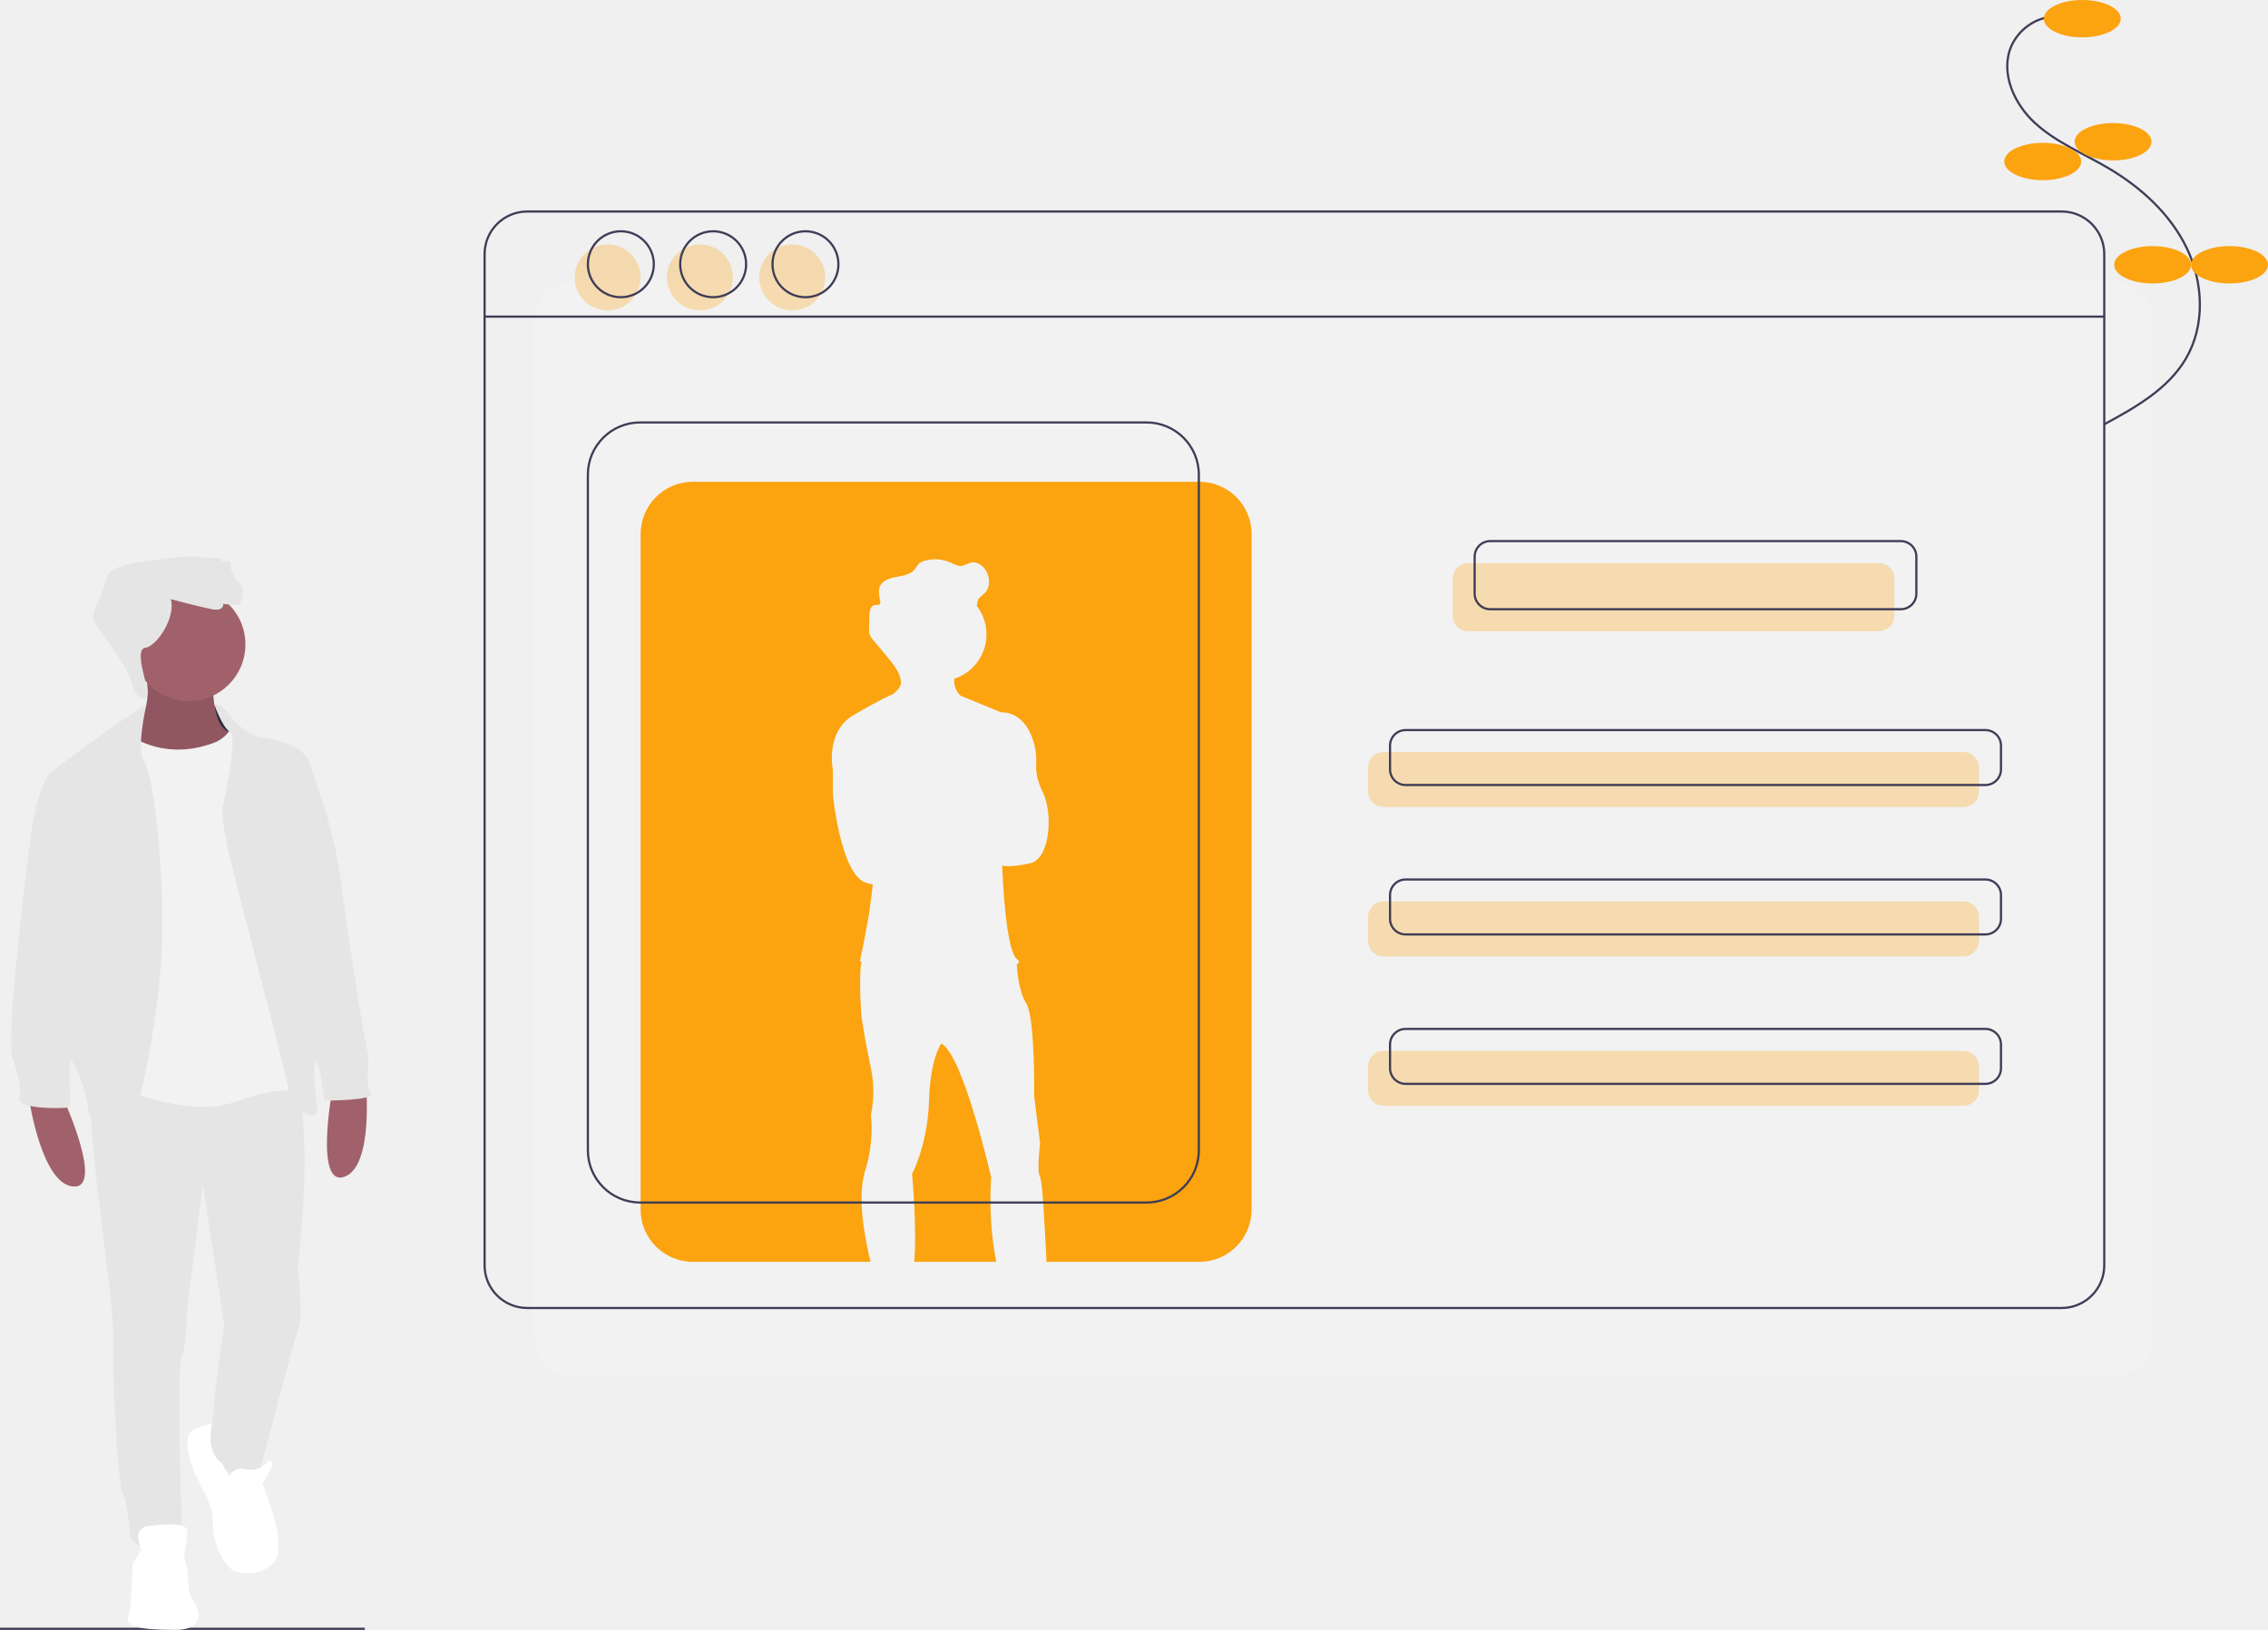
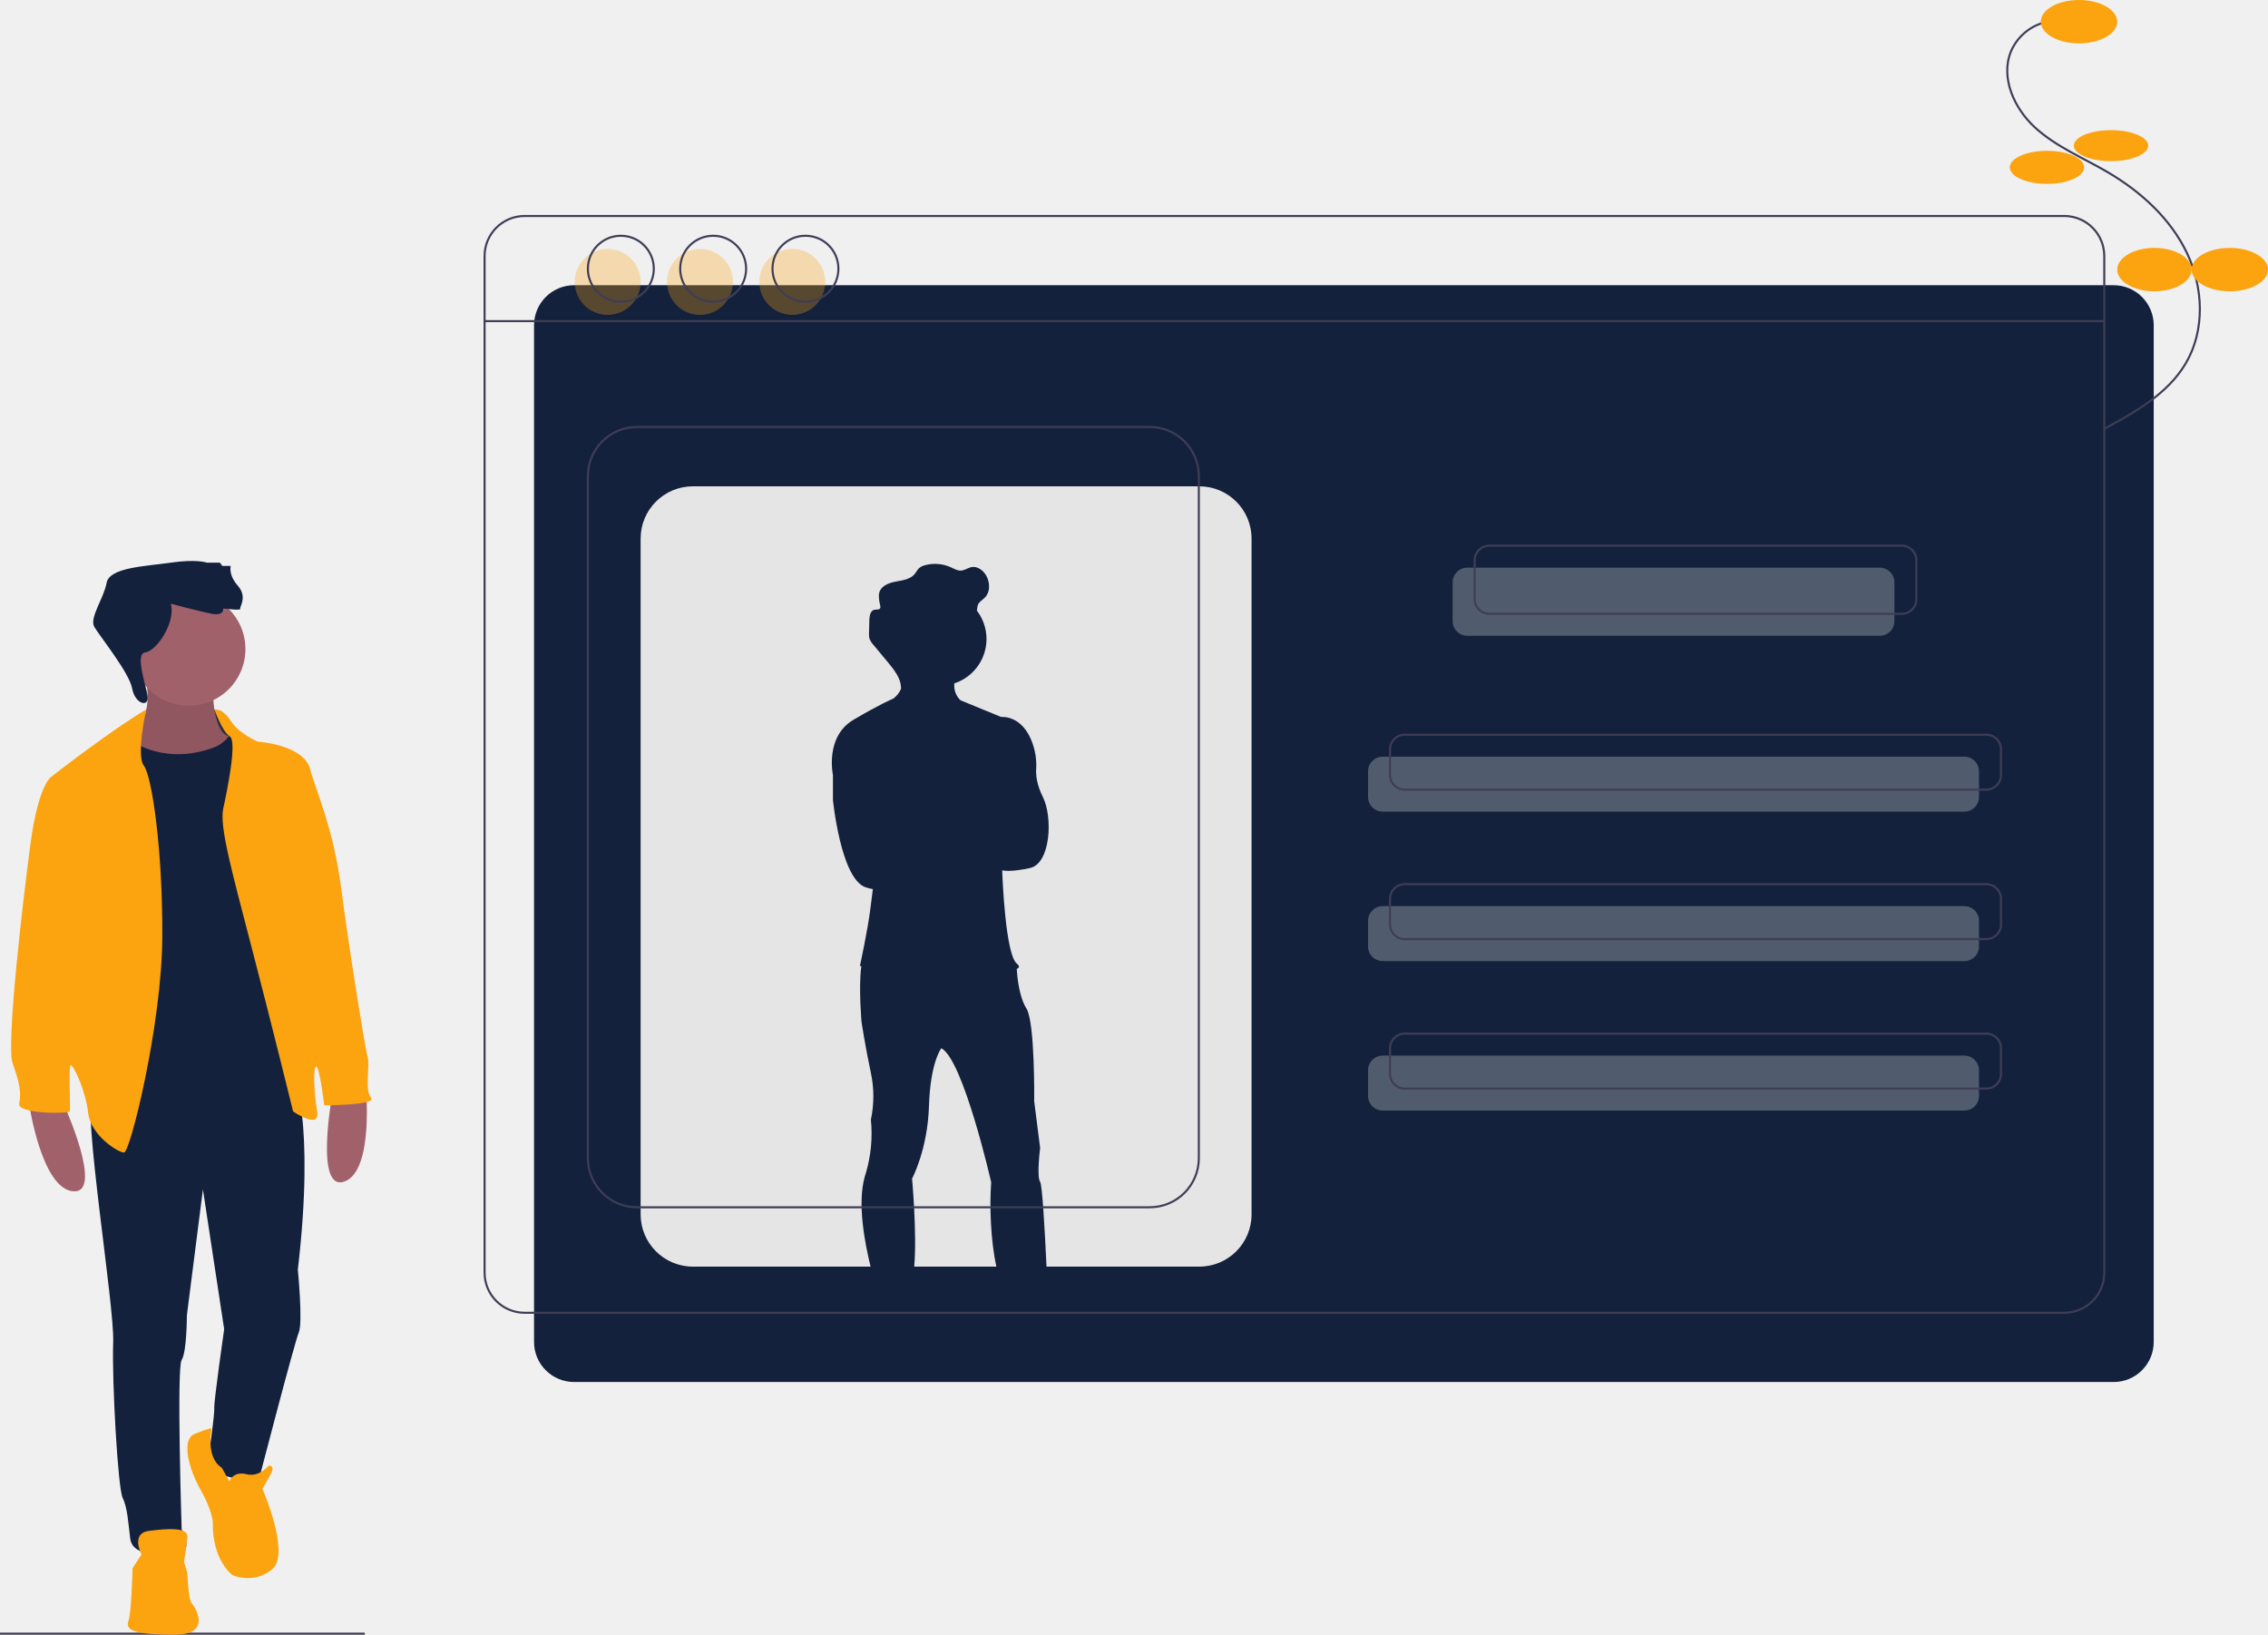
- <svg xmlns="http://www.w3.org/2000/svg" id="contacts" width="1032" height="741.753" viewBox="0 0 1032 741.753">
-   <line id="Linie_11" data-name="Linie 11" x2="166" transform="translate(0 741.253)" fill="none" stroke="#3f3d56" stroke-miterlimit="10" stroke-width="1" />
-   <rect id="Rechteck_45" data-name="Rechteck 45" width="737" height="499" rx="19.398" transform="translate(243 127.753)" fill="#f2f2f2" />
-   <rect id="Rechteck_46" data-name="Rechteck 46" width="737" height="499" rx="19.398" transform="translate(220.5 96.253)" fill="none" stroke="#3f3d56" stroke-miterlimit="10" stroke-width="1" />
-   <line id="Linie_12" data-name="Linie 12" x2="737" transform="translate(220.5 144.093)" fill="none" stroke="#3f3d56" stroke-miterlimit="10" stroke-width="1" />
-   <rect id="Rechteck_47" data-name="Rechteck 47" width="201" height="31" rx="7.093" transform="translate(661 256.253)" fill="#fca310" opacity="0.3" />
-   <rect id="Rechteck_48" data-name="Rechteck 48" width="278" height="25" rx="7.093" transform="translate(622.5 342.253)" fill="#fca310" opacity="0.3" />
-   <rect id="Rechteck_49" data-name="Rechteck 49" width="278" height="25" rx="7.093" transform="translate(622.5 410.253)" fill="#fca310" opacity="0.3" />
-   <rect id="Rechteck_50" data-name="Rechteck 50" width="278" height="25" rx="7.093" transform="translate(622.5 478.253)" fill="#fca310" opacity="0.3" />
-   <rect id="Rechteck_51" data-name="Rechteck 51" width="201" height="31" rx="7.093" transform="translate(671 246.253)" fill="none" stroke="#3f3d56" stroke-miterlimit="10" stroke-width="1" />
-   <rect id="Rechteck_52" data-name="Rechteck 52" width="278" height="25" rx="7.093" transform="translate(632.5 332.253)" fill="none" stroke="#3f3d56" stroke-miterlimit="10" stroke-width="1" />
-   <rect id="Rechteck_53" data-name="Rechteck 53" width="278" height="25" rx="7.093" transform="translate(632.5 400.253)" fill="none" stroke="#3f3d56" stroke-miterlimit="10" stroke-width="1" />
-   <rect id="Rechteck_54" data-name="Rechteck 54" width="278" height="25" rx="7.093" transform="translate(632.5 468.253)" fill="none" stroke="#3f3d56" stroke-miterlimit="10" stroke-width="1" />
-   <circle id="Ellipse_116" data-name="Ellipse 116" cx="15" cy="15" r="15" transform="translate(261.5 111.253)" fill="#fca310" opacity="0.3" />
-   <circle id="Ellipse_117" data-name="Ellipse 117" cx="15" cy="15" r="15" transform="translate(303.5 111.253)" fill="#fca310" opacity="0.3" />
-   <circle id="Ellipse_118" data-name="Ellipse 118" cx="15" cy="15" r="15" transform="translate(345.5 111.253)" fill="#fca310" opacity="0.3" />
-   <circle id="Ellipse_119" data-name="Ellipse 119" cx="15" cy="15" r="15" transform="translate(267.5 105.253)" fill="none" stroke="#3f3d56" stroke-miterlimit="10" stroke-width="1" />
-   <circle id="Ellipse_120" data-name="Ellipse 120" cx="15" cy="15" r="15" transform="translate(309.5 105.253)" fill="none" stroke="#3f3d56" stroke-miterlimit="10" stroke-width="1" />
-   <circle id="Ellipse_121" data-name="Ellipse 121" cx="15" cy="15" r="15" transform="translate(351.5 105.253)" fill="none" stroke="#3f3d56" stroke-miterlimit="10" stroke-width="1" />
-   <path id="Pfad_427" data-name="Pfad 427" d="M537.854,653.379c-2.511-11.568-3.177-27.369-2.333-38.36,0,0-12.7-55.786-22.69-60.991l0,0c-.153.2-5,6.554-5.617,26.224-.625,19.983-7.7,33.1-7.7,33.1s2.29,24.908.98,40.028Z" transform="translate(-84.5 -79.126)" fill="#fca310" />
-   <path id="Pfad_428" data-name="Pfad 428" d="M630.228,298.379H399.772A23.772,23.772,0,0,0,376,322.151V629.607a23.772,23.772,0,0,0,23.772,23.772h80.855c-2.7-11.2-6.057-28.691-2.657-40.852l0-.008,0,.005c.159-.568.327-1.127.516-1.67a63.5,63.5,0,0,0,2.292-24.354,50.61,50.61,0,0,0,0-21.232c-2.5-11.656-4.246-23.105-4.246-23.105s-1.377-15.4-.175-24.844c.027-.207.058-.4.087-.605l-.662-.152s3.539-16.028,4.788-26.227c.295-2.408.683-5.46,1.1-8.715a20.947,20.947,0,0,1-3.393-.86C467.039,476.8,463.5,441,463.5,441V429.656s-3.747-17.381,9.367-25.083c12.628-7.416,17.67-9.446,18.026-9.586.1-.069.19-.131.288-.207a11.062,11.062,0,0,0,3.29-4.234q.026-.429.012-.852c-.213-4.067-3.044-7.765-5.73-10.992l-6.873-8.257a8.072,8.072,0,0,1-1.77-2.865,6.6,6.6,0,0,1-.187-1.8q0-.337,0-.673.056-3.078.167-6.155c.064-1.792.516-4.054,2.271-4.422.913-.192,2.121.142,2.6-.656a1.565,1.565,0,0,0,.117-1.061c-.006.027-.007.054-.015.081-.006-.033-.012-.067-.018-.1a22.439,22.439,0,0,1-.651-4.386,5.843,5.843,0,0,1,.282-1.97c1.017-2.975,4.518-4.2,7.611-4.757s6.567-1.044,8.508-3.517a26.963,26.963,0,0,1,1.689-2.374,6.629,6.629,0,0,1,3.166-1.6,17.5,17.5,0,0,1,11.506,1.021c1.5.683,3,1.6,4.641,1.5,1.705-.108,3.162-1.308,4.845-1.6,2.719-.472,5.319,1.566,6.659,3.978a9.851,9.851,0,0,1,1.233,5.023,6.912,6.912,0,0,1-1.764,4.741c-1.17,1.241-2.916,2.094-3.4,3.73-.2.666-.152,1.383-.327,2.055-.022.084-.057.162-.086.244.032.042.067.081.1.123a21.231,21.231,0,0,1-10.332,33.019c-.008.211-.016.421-.015.633a9.173,9.173,0,0,0,2.84,7.065l18.547,7.606s11.166-1.353,15.195,15.31a28.827,28.827,0,0,1,.69,8.457c-.146,2.512.2,6.936,3.057,12.66,4.579,9.159,3.539,30.182-5.828,32.264-8.872,1.972-12.324,1.143-12.664,1.05l-.02.368c.146,3.945,1.55,37.969,6.648,42.086,1.41,1.138,1.14,1.908-.016,2.426l0,0s.009.219.031.612c.153,2.488.94,11.965,4.353,17.357,3.956,6.245,3.541,42.257,3.541,42.257l2.7,21.232s-1.664,13.114,0,15.4c.946,1.3,2.091,21.4,2.905,38.57h69.53A23.772,23.772,0,0,0,654,629.608V322.151a23.772,23.772,0,0,0-23.772-23.772Z" transform="translate(-84.5 -79.126)" fill="#fca310" />
-   <rect id="Rechteck_55" data-name="Rechteck 55" width="278" height="355" rx="23.772" transform="translate(267.5 192.253)" fill="none" stroke="#3f3d56" stroke-miterlimit="10" stroke-width="1" />
-   <path id="Pfad_429" data-name="Pfad 429" d="M185.324,400.757S176,398,174,401s2.727,24.748,2.727,24.748L197.273,427,190.1,408.89Z" transform="translate(-84.5 -79.126)" fill="#2f2e41" />
-   <path id="Pfad_430" data-name="Pfad 430" d="M113.444,579.347s18.695,41.042,4.3,39.753-19.984-39.753-19.984-39.753Z" transform="translate(-84.5 -79.126)" fill="#a0616a" />
-   <path id="Pfad_431" data-name="Pfad 431" d="M235.711,575.071s-8.2,44.348,5.455,39.611,9.764-43.409,9.764-43.409Z" transform="translate(-84.5 -79.126)" fill="#a0616a" />
-   <path id="Pfad_432" data-name="Pfad 432" d="M181.347,390.466s-.215,20.629,7.736,21.7S184.57,424.2,184.57,424.2L170.388,427l-20.414-1.5-9.025-11.6s15.9-7.521,9.025-30.943Z" transform="translate(-84.5 -79.126)" fill="#a0616a" />
-   <path id="Pfad_433" data-name="Pfad 433" d="M181.347,390.466s-.215,20.629,7.736,21.7S184.57,424.2,184.57,424.2L170.388,427l-20.414-1.5-9.025-11.6s15.9-7.521,9.025-30.943Z" transform="translate(-84.5 -79.126)" opacity="0.1" />
-   <path id="Pfad_434" data-name="Pfad 434" d="M217.876,564.95s10.1,21.7,2.149,89.82c0,0,2.364,24.067.43,28.579S202.62,749.1,202.62,749.1s-20.414,4.513-23.207-9.025c0,0,2.793-19.339,2.579-22.348s4.513-35.885,4.513-35.885l-9.67-63.6-7.306,57.373s0,16.546-2.364,20.2,0,77.142,0,77.142,6.661,11.174-3.438,11.389-19.124-.215-19.984-7.306-1.289-14.182-3.438-18.48-4.942-53.505-4.3-70.7-14.182-105.507-9.455-114.747S217.876,564.95,217.876,564.95Z" transform="translate(-84.5 -79.126)" fill="#e5e5e5" />
-   <circle id="Ellipse_122" data-name="Ellipse 122" cx="25.786" cy="25.786" r="25.786" transform="translate(60.102 267.504)" fill="#a0616a" />
-   <path id="Pfad_435" data-name="Pfad 435" d="M144.6,414.318s15.686,11.6,38.464,2.364c0,0,7.521-3.653,6.876-9.24s15.686,44.91,15.686,44.91l16.546,87.886-.86,35.885s-7.306-3.653-30.083,4.513-59.952-9.24-59.952-9.24l1.289-92.184,1.289-53.72,3.438-11.818S139.015,410.45,144.6,414.318Z" transform="translate(-84.5 -79.126)" fill="#f2f2f2" />
-   <path id="Pfad_436" data-name="Pfad 436" d="M182.063,399.893s3.8-.617,7.449,5.185,12.248,9.455,12.248,9.455S222.6,415.822,225.612,427s10.529,26.43,14.182,54.58,10.959,73.06,12.033,76.713-1.5,14.827,1.5,18.265-21.273,3.438-21.273,3.438-2.149-17.62-3.653-17.62-1.074,11.818.43,20.414-10.959,0-10.959,0-9.67-39.323-18.91-74.779-14.612-55.01-12.893-62.96,6.446-30.728,3.008-32.877S182.063,399.893,182.063,399.893Z" transform="translate(-84.5 -79.126)" fill="#e5e5e5" />
-   <path id="Pfad_437" data-name="Pfad 437" d="M151.076,399.874s-5.614,3.055-19.8,13.155-23.852,17.835-23.852,17.835-5.587,4.3-9.025,29.868-11.174,91.754-8.165,100.135,4.083,13.323,3.008,18.265,22.563,4.727,22.992,3.653-.645-20.629.43-21.058,6.876,11.6,7.951,21.7,13.538,18.05,16.331,18.05,17.191-58.233,17.405-97.986-4.727-73.275-8.38-78S151.076,399.874,151.076,399.874Z" transform="translate(-84.5 -79.126)" fill="#e5e5e5" />
-   <path id="Pfad_438" data-name="Pfad 438" d="M188.867,751.037s1.719-4.727,7.736-3.223,10.1-3.868,10.1-3.868,3.223-.43,1.074,3.653-3.868,6.876-3.868,6.876,12.893,29.439,4.513,36.53-18.05,2.793-18.05,2.793-9.455-6.661-9.025-24.282c0,0-.43-5.587-5.587-14.612s-9.025-22.777-2.793-25.356,7.835-2.674,7.835-2.674-2.916,13.337,4.616,18Z" transform="translate(-84.5 -79.126)" fill="#fff" />
-   <path id="Pfad_439" data-name="Pfad 439" d="M148.9,784.344s-5.157-9.67,3.438-10.744,17.835-1.719,17.405,2.793-1.5,11.389-1.5,11.389l1.5,4.942s.43,12.248,1.934,13.752,9.67,14.4-7.736,14.4-22.563-1.934-21.058-6.017,1.934-24.282,1.934-24.282Z" transform="translate(-84.5 -79.126)" fill="#fff" />
-   <path id="Pfad_440" data-name="Pfad 440" d="M162.222,351.788s12.033,3.223,18.265,4.513,5.587-2.364,5.587-2.364,8.165,1.074,7.736.215,3.438-5.372-1.074-10.529-3.223-9.025-3.223-9.025h-3.868l-1.074-1.5h-6.017s-4.512-1.719-16.331,0-27.935,2.149-29.224,9.24-7.951,15.9-5.587,19.984,15.9,20.843,17.19,27.935,7.309,8.667,7.093,4.226-6.233-19.912-1.076-20.557S164.586,360.168,162.222,351.788Z" transform="translate(-84.5 -79.126)" fill="#e5e5e5" />
-   <path id="Pfad_441" data-name="Pfad 441" d="M1019.381,86.584a22.982,22.982,0,0,0-19.81,13.851c-4.954,11.974,1.424,26.039,11,34.77s21.874,13.722,33.048,20.282c15.01,8.811,28.5,21.043,36.007,36.744s8.309,35.15-.519,50.15c-8.194,13.922-23.093,22.255-37.3,29.94" transform="translate(-84.5 -79.126)" fill="none" stroke="#3f3d56" stroke-miterlimit="10" stroke-width="1" />
-   <ellipse id="Ellipse_123" data-name="Ellipse 123" cx="17.5" cy="8.5" rx="17.5" ry="8.5" transform="translate(930)" fill="#fca310" />
-   <ellipse id="Ellipse_124" data-name="Ellipse 124" cx="17.5" cy="8.5" rx="17.5" ry="8.5" transform="translate(944 56)" fill="#fca310" />
-   <ellipse id="Ellipse_125" data-name="Ellipse 125" cx="17.5" cy="8.5" rx="17.5" ry="8.5" transform="translate(912 65)" fill="#fca310" />
-   <ellipse id="Ellipse_126" data-name="Ellipse 126" cx="17.5" cy="8.5" rx="17.5" ry="8.5" transform="translate(962 112)" fill="#fca310" />
-   <ellipse id="Ellipse_127" data-name="Ellipse 127" cx="17.5" cy="8.5" rx="17.5" ry="8.5" transform="translate(997 112)" fill="#fca310" />
+ <svg xmlns="http://www.w3.org/2000/svg" width="1098" height="791.322" viewBox="0 0 1098 791.322">
+   <g transform="translate(0 0.425)">
+     <line x2="176.616" transform="translate(0 790.372)" fill="none" stroke="#3f3d56" stroke-miterlimit="10" stroke-width="1" />
+     <rect width="784.134" height="530.913" rx="19.398" transform="translate(258.541 137.636)" fill="#13213c" />
+     <rect width="784.134" height="530.913" rx="19.398" transform="translate(234.602 104.122)" fill="none" stroke="#3f3d56" stroke-miterlimit="10" stroke-width="1" />
+     <line x2="784.134" transform="translate(234.602 155.021)" fill="none" stroke="#3f3d56" stroke-miterlimit="10" stroke-width="1" />
+     <rect width="213.855" height="32.983" rx="7.093" transform="translate(703.273 274.354)" fill="#e5e5e5" opacity="0.3" />
+     <rect width="295.779" height="26.599" rx="7.093" transform="translate(662.311 365.854)" fill="#e5e5e5" opacity="0.3" />
+     <rect width="295.779" height="26.599" rx="7.093" transform="translate(662.311 438.203)" fill="#e5e5e5" opacity="0.3" />
+     <rect width="295.779" height="26.599" rx="7.093" transform="translate(662.311 510.552)" fill="#e5e5e5" opacity="0.3" />
+     <rect width="213.855" height="32.983" rx="7.093" transform="translate(713.913 263.715)" fill="none" stroke="#3f3d56" stroke-miterlimit="10" stroke-width="1" />
+     <rect width="295.779" height="26.599" rx="7.093" transform="translate(672.951 355.215)" fill="none" stroke="#3f3d56" stroke-miterlimit="10" stroke-width="1" />
+     <rect width="295.779" height="26.599" rx="7.093" transform="translate(672.951 427.563)" fill="none" stroke="#3f3d56" stroke-miterlimit="10" stroke-width="1" />
+     <rect width="295.779" height="26.599" rx="7.093" transform="translate(672.951 499.912)" fill="none" stroke="#3f3d56" stroke-miterlimit="10" stroke-width="1" />
+     <circle cx="15.959" cy="15.959" r="15.959" transform="translate(278.224 120.081)" fill="#fca310" opacity="0.3" />
+     <circle cx="15.959" cy="15.959" r="15.959" transform="translate(322.91 120.081)" fill="#fca310" opacity="0.3" />
+     <circle cx="15.959" cy="15.959" r="15.959" transform="translate(367.596 120.081)" fill="#fca310" opacity="0.3" />
+     <circle cx="15.959" cy="15.959" r="15.959" transform="translate(284.608 113.697)" fill="none" stroke="#3f3d56" stroke-miterlimit="10" stroke-width="1" />
+     <circle cx="15.959" cy="15.959" r="15.959" transform="translate(329.294 113.697)" fill="none" stroke="#3f3d56" stroke-miterlimit="10" stroke-width="1" />
+     <circle cx="15.959" cy="15.959" r="15.959" transform="translate(373.98 113.697)" fill="none" stroke="#3f3d56" stroke-miterlimit="10" stroke-width="1" />
+     <path d="M540.306,659.733c-2.672-12.308-3.38-29.12-2.482-40.814,0,0-13.51-59.354-24.141-64.892l0,0c-.163.209-5.322,6.973-5.976,27.9-.664,21.261-8.192,35.213-8.192,35.213s2.436,26.5,1.043,42.588Z" transform="translate(-57.958 -47.042)" fill="#e5e5e5" />
+     <path d="M646.487,298.379h-245.2A25.292,25.292,0,0,0,376,323.671v327.12a25.292,25.292,0,0,0,25.292,25.292h86.026c-2.873-11.916-6.444-30.525-2.827-43.465l0-.008,0,.006c.169-.6.348-1.2.549-1.777a67.561,67.561,0,0,0,2.438-25.911,53.848,53.848,0,0,0,0-22.59c-2.657-12.4-4.518-24.583-4.518-24.583s-1.465-16.387-.186-26.433c.028-.221.061-.43.092-.644-.451-.1-.7-.162-.7-.162s3.765-17.053,5.094-27.9c.314-2.562.727-5.809,1.174-9.272a22.3,22.3,0,0,1-3.61-.915c-11.959-4.208-15.724-42.3-15.724-42.3v-12.07s-3.986-18.492,9.966-26.687c13.436-7.891,18.8-10.05,19.179-10.2.1-.073.2-.14.307-.221a11.768,11.768,0,0,0,3.5-4.5q.028-.456.013-.907c-.227-4.327-3.239-8.262-6.1-11.7l-7.313-8.785a8.591,8.591,0,0,1-1.884-3.048,7.027,7.027,0,0,1-.2-1.919q0-.359,0-.716.06-3.275.178-6.549c.069-1.907.549-4.313,2.416-4.7.971-.2,2.257.152,2.77-.7a1.664,1.664,0,0,0,.124-1.128c-.006.028-.008.058-.016.086-.006-.036-.012-.071-.019-.106a23.878,23.878,0,0,1-.692-4.667,6.215,6.215,0,0,1,.3-2.1c1.082-3.165,4.807-4.464,8.1-5.062s6.987-1.111,9.052-3.742a28.708,28.708,0,0,1,1.8-2.526,7.053,7.053,0,0,1,3.368-1.7,18.616,18.616,0,0,1,12.242,1.086c1.592.727,3.192,1.705,4.938,1.594,1.814-.115,3.364-1.392,5.155-1.7,2.893-.5,5.659,1.666,7.084,4.233a10.48,10.48,0,0,1,1.312,5.344,7.355,7.355,0,0,1-1.877,5.044c-1.245,1.321-3.1,2.228-3.62,3.968-.21.708-.162,1.471-.348,2.186-.023.089-.061.173-.092.259.034.044.071.087.105.131a22.589,22.589,0,0,1-10.993,35.131c-.009.224-.017.448-.016.673a9.76,9.76,0,0,0,3.021,7.517l19.733,8.092s11.88-1.44,16.167,16.289a30.68,30.68,0,0,1,.734,9c-.156,2.673.208,7.379,3.253,13.47,4.872,9.745,3.765,32.113-6.2,34.327-9.439,2.1-13.112,1.216-13.474,1.117l-.021.391c.156,4.2,1.649,40.4,7.073,44.778,1.5,1.211,1.213,2.029-.017,2.581l0,0s.01.233.033.651c.163,2.648,1,12.73,4.631,18.467,4.209,6.644,3.767,44.96,3.767,44.96l2.877,22.59s-1.771,13.952,0,16.387c1.006,1.381,2.224,22.772,3.091,41.036h73.977a25.292,25.292,0,0,0,25.292-25.292V323.671A25.292,25.292,0,0,0,646.487,298.379Z" transform="translate(-65.858 -63.391)" fill="#e5e5e5" />
+     <rect width="295.779" height="377.703" rx="23.772" transform="translate(284.608 206.261)" fill="none" stroke="#3f3d56" stroke-miterlimit="10" stroke-width="1" />
+     <path d="M186.08,400.831s-9.921-2.933-12.048.259,2.9,26.33,2.9,26.33l21.86,1.328-7.629-19.264Z" transform="translate(-78.808 -56.918)" fill="#2f2e41" />
+     <path d="M114.447,579.347s19.89,43.667,4.572,42.3-21.262-42.3-21.262-42.3Z" transform="translate(-83.652 -45.423)" fill="#a0616a" />
+     <path d="M235.867,575.314s-8.726,47.184,5.8,42.144,10.389-46.185,10.389-46.185Z" transform="translate(-74.986 -45.939)" fill="#a0616a" />
+     <path d="M183.93,390.948s-.229,21.948,8.23,23.091-4.8,12.8-4.8,12.8l-15.089,2.972-21.719-1.6-9.6-12.346s16.918-8,9.6-32.922Z" transform="translate(-80.89 -57.983)" fill="#a0616a" />
+     <path d="M183.93,390.948s-.229,21.948,8.23,23.091-4.8,12.8-4.8,12.8l-15.089,2.972-21.719-1.6-9.6-12.346s16.918-8,9.6-32.922Z" transform="translate(-80.89 -57.983)" opacity="0.1" />
+     <path d="M223.777,564.953s10.745,23.091,2.286,95.565c0,0,2.515,25.606.457,30.407s-18.976,69.958-18.976,69.958-21.719,4.8-24.691-9.6c0,0,2.972-20.576,2.743-23.777s4.8-38.18,4.8-38.18l-10.288-67.673-7.773,61.042s0,17.6-2.515,21.491,0,82.076,0,82.076,7.087,11.888-3.658,12.117-20.348-.229-21.262-7.773-1.372-15.089-3.658-19.662-5.258-56.927-4.572-75.217-15.089-112.255-10.06-122.085S223.777,564.953,223.777,564.953Z" transform="translate(-81.87 -46.346)" fill="#13213c" />
+     <circle cx="27.435" cy="27.435" r="27.435" transform="translate(63.946 286.325)" fill="#a0616a" />
+     <path d="M145.454,414.786s16.69,12.346,40.924,2.515c0,0,8-3.887,7.316-9.831s16.69,47.782,16.69,47.782l17.6,93.507-.915,38.18s-7.773-3.887-32.007,4.8-63.786-9.831-63.786-9.831l1.372-98.079,1.372-57.156,3.658-12.574S139.51,410.67,145.454,414.786Z" transform="translate(-81.508 -56.444)" fill="#13213c" />
+     <path d="M182.063,399.895s4.039-.656,7.925,5.517S203.02,415.47,203.02,415.47s22.176,1.372,25.377,13.26,11.2,28.121,15.089,58.07,11.66,77.732,12.8,81.619-1.6,15.775,1.6,19.433-22.634,3.658-22.634,3.658-2.286-18.747-3.887-18.747-1.143,12.574.457,21.719-11.66,0-11.66,0-10.288-41.838-20.119-79.561-15.546-58.528-13.717-66.987,6.859-32.693,3.2-34.979S182.063,399.895,182.063,399.895Z" transform="translate(-78.26 -56.901)" fill="#fca310" />
+     <path d="M155.01,399.874s-5.973,3.251-21.062,14-25.377,18.976-25.377,18.976-5.944,4.573-9.6,31.779S87.08,562.247,90.281,571.163s4.344,14.175,3.2,19.433,24.005,5.03,24.463,3.887-.686-21.948.457-22.405,7.316,12.346,8.459,23.091,14.4,19.2,17.375,19.2,18.29-61.957,18.518-104.252-5.03-77.961-8.916-82.99S155.01,399.874,155.01,399.874Z" transform="translate(-84.177 -56.901)" fill="#fca310" />
+     <path d="M190.09,752.583s1.829-5.03,8.23-3.429,10.745-4.115,10.745-4.115,3.429-.457,1.143,3.887-4.115,7.316-4.115,7.316,13.717,31.321,4.8,38.866-19.2,2.972-19.2,2.972-10.059-7.087-9.6-25.835c0,0-.457-5.944-5.944-15.546s-9.6-24.234-2.972-26.978,8.337-2.845,8.337-2.845-3.1,14.19,4.911,19.149Z" transform="translate(-79.048 -35.988)" fill="#fca310" />
+     <path d="M149.3,785.081s-5.487-10.288,3.658-11.432,18.976-1.829,18.519,2.972-1.6,12.117-1.6,12.117l1.6,5.258s.457,13.032,2.058,14.632,10.288,15.318-8.23,15.318-24.005-2.058-22.405-6.4,2.058-25.834,2.058-25.834Z" transform="translate(-80.782 -33.049)" fill="#fca310" />
+     <path d="M164.481,353.032s12.8,3.429,19.433,4.8,5.944-2.515,5.944-2.515,8.688,1.143,8.23.229,3.658-5.716-1.143-11.2-3.429-9.6-3.429-9.6H189.4l-1.143-1.6h-6.4s-4.8-1.829-17.375,0-29.721,2.286-31.093,9.831-8.459,16.918-5.944,21.262,16.918,22.177,18.29,29.721,7.777,9.221,7.546,4.5-6.632-21.186-1.145-21.871S167,361.949,164.481,353.032Z" transform="translate(-81.788 -61.22)" fill="#13213c" />
+     <path d="M1020.758,86.584a24.452,24.452,0,0,0-21.077,14.737c-5.271,12.74,1.516,27.7,11.7,36.994s23.272,14.6,35.162,21.58c15.969,9.375,30.319,22.389,38.31,39.094s8.84,37.4-.552,53.357c-8.717,14.813-24.569,23.678-39.687,31.854" transform="translate(-26.088 -76.936)" fill="none" stroke="#3f3d56" stroke-miterlimit="10" stroke-width="1" />
+     <ellipse cx="18.5" cy="10.5" rx="18.5" ry="10.5" transform="translate(988 -0.425)" fill="#fca310" />
+     <ellipse cx="18" cy="7.5" rx="18" ry="7.5" transform="translate(1004 62.575)" fill="#fca310" />
+     <ellipse cx="18" cy="8" rx="18" ry="8" transform="translate(973 72.575)" fill="#fca310" />
+     <ellipse cx="18" cy="10.5" rx="18" ry="10.5" transform="translate(1025 119.575)" fill="#fca310" />
+     <ellipse cx="18.5" cy="10.5" rx="18.5" ry="10.5" transform="translate(1061 119.575)" fill="#fca310" />
+   </g>
</svg>
